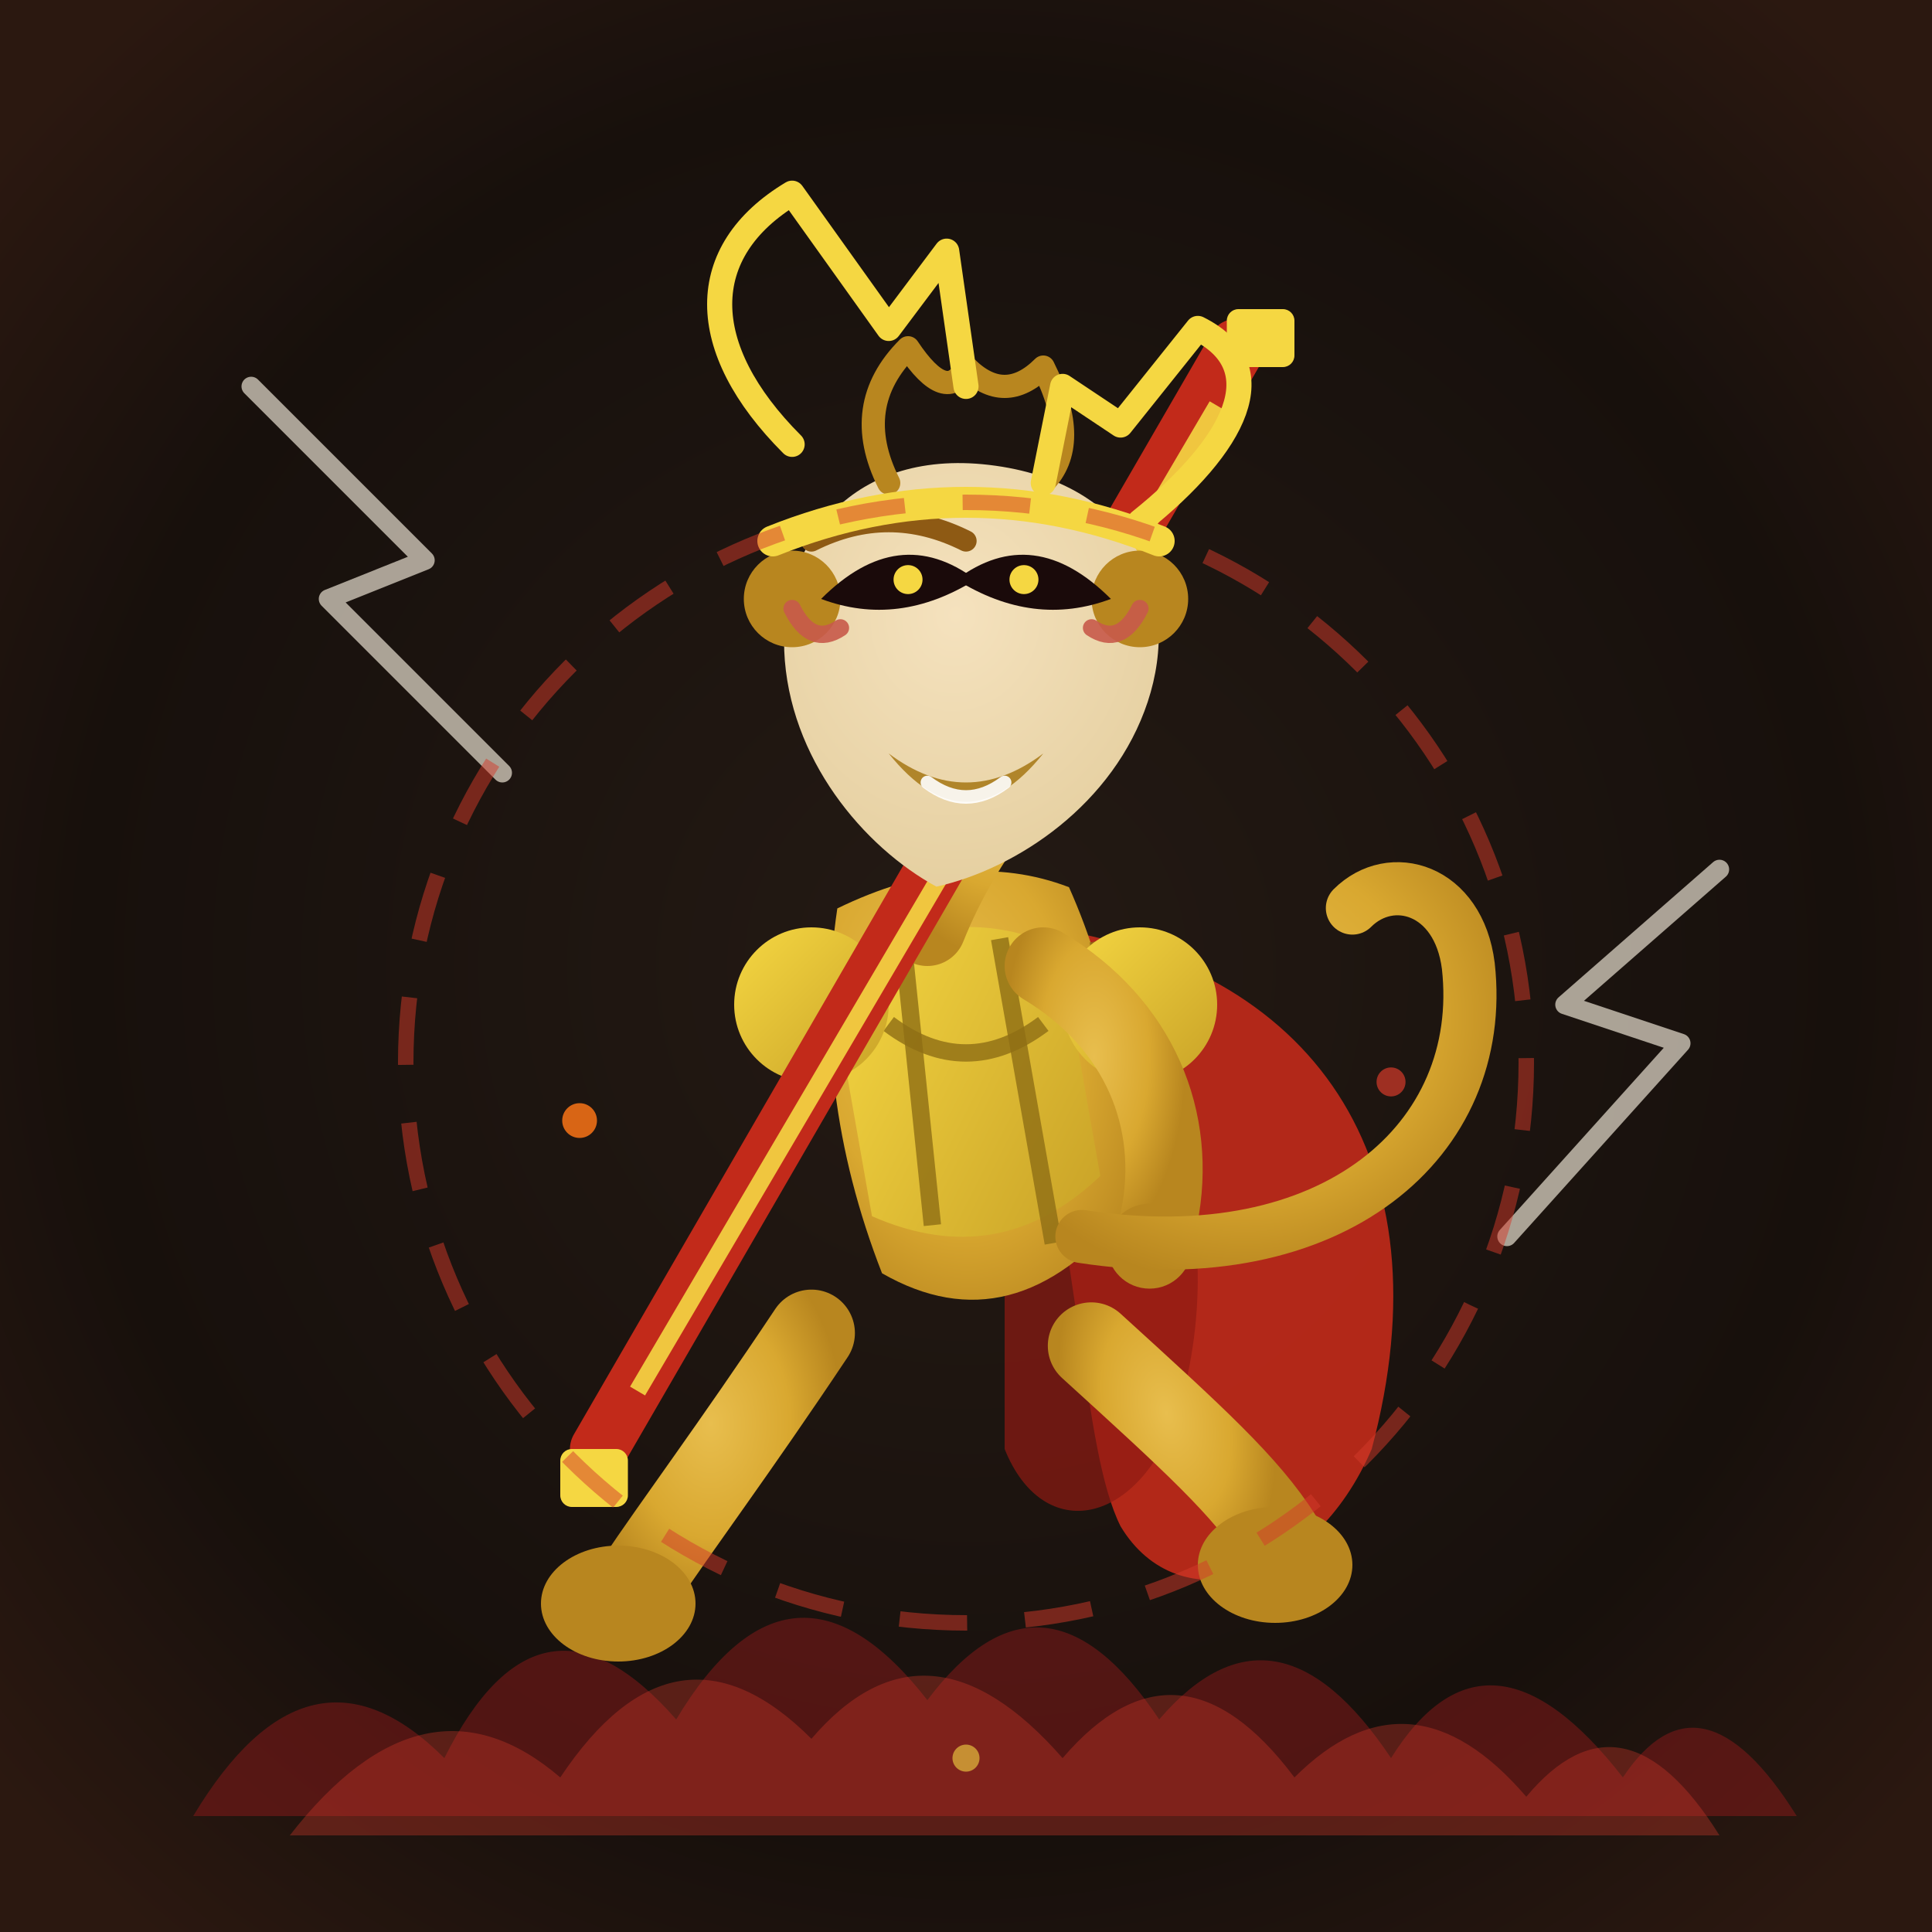
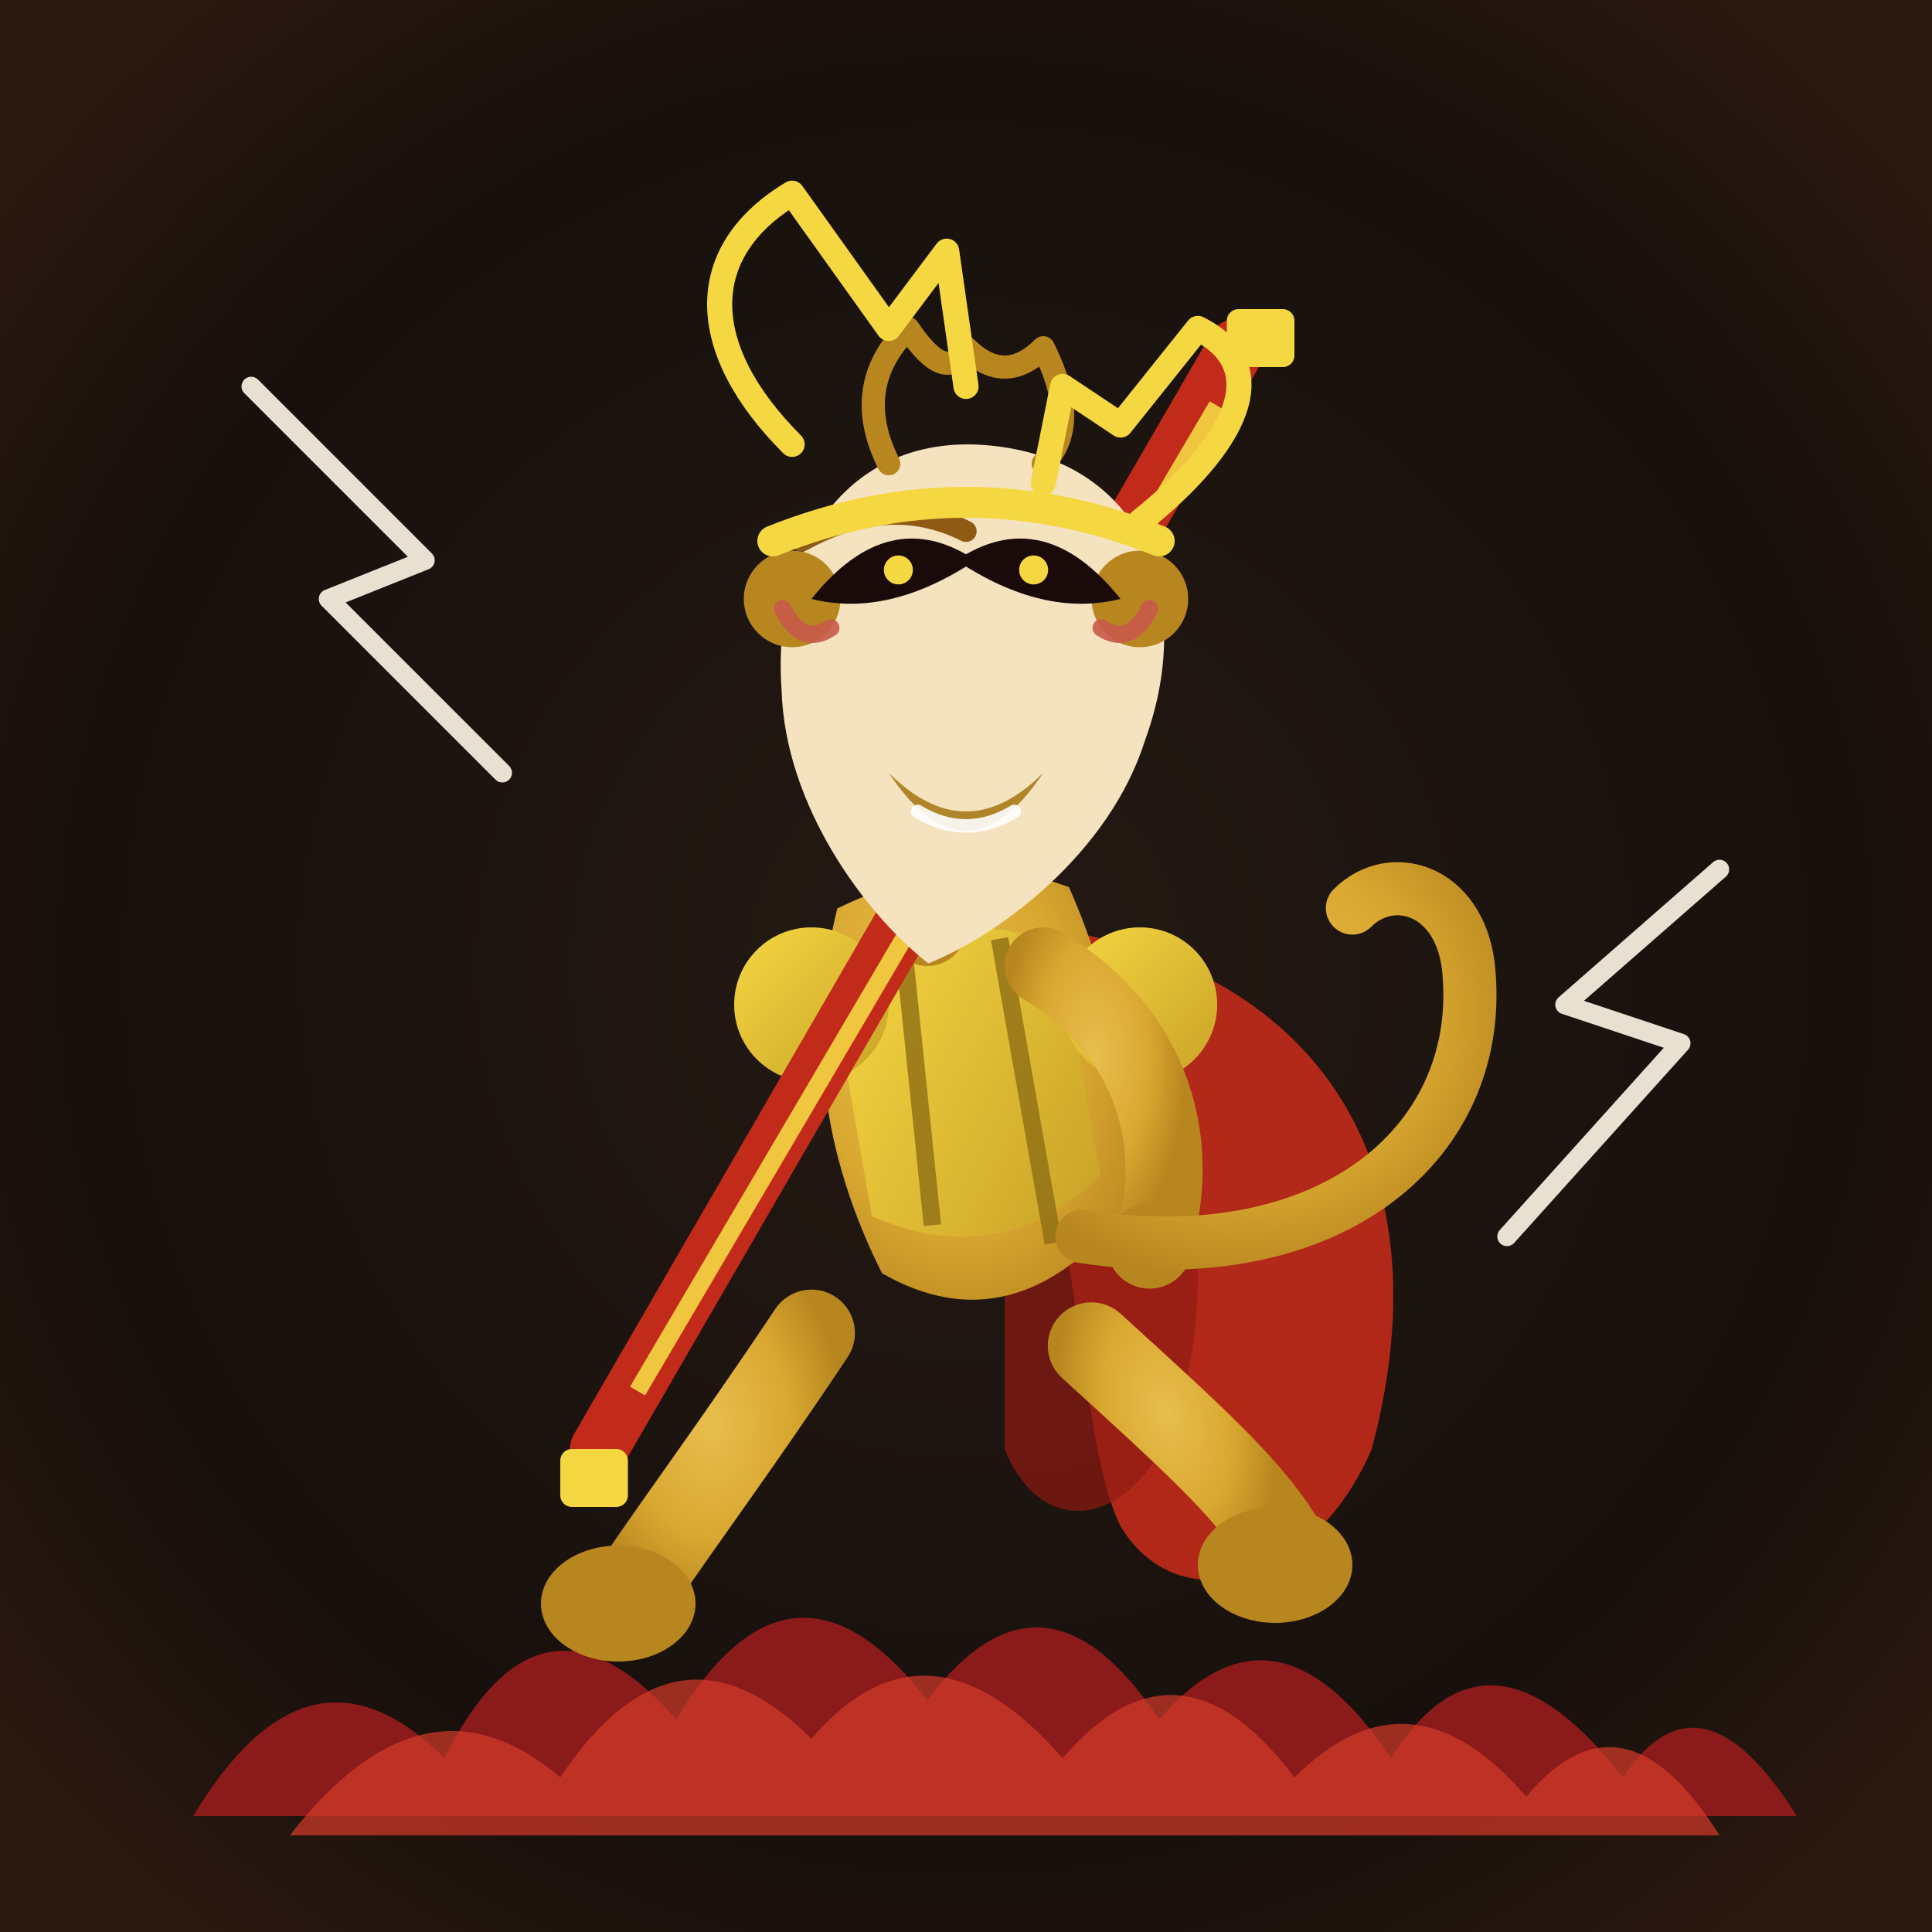
<svg xmlns="http://www.w3.org/2000/svg" viewBox="0 0 200 200" role="img" aria-label="孙悟空·四阶·淬炼·大闹天宫">
  <defs>
    <radialGradient id="bg" cx="50%" cy="50%" r="65%">
      <stop offset="0%" stop-color="#241A14" />
      <stop offset="70%" stop-color="#17100C" />
      <stop offset="100%" stop-color="#2B1810" />
    </radialGradient>
    <radialGradient id="fur" cx="42%" cy="36%" r="76%">
      <stop offset="0%" stop-color="#E8BE4E" />
      <stop offset="60%" stop-color="#D9A830" />
      <stop offset="100%" stop-color="#B8861F" />
    </radialGradient>
-     <radialGradient id="face" cx="45%" cy="36%" r="70%">
-       <stop offset="0%" stop-color="#F5E2BE" />
-       <stop offset="100%" stop-color="#E4CE9E" />
-     </radialGradient>
    <linearGradient id="armor" x1="0" y1="0" x2="1" y2="1">
      <stop offset="0%" stop-color="#F5D742" />
      <stop offset="100%" stop-color="#C9A227" />
    </linearGradient>
  </defs>
  <rect width="200" height="200" fill="url(#bg)" />
-   <path d="M 26 40 L 44 58 L 34 62 L 52 80" fill="none" stroke="#E8E0D0" stroke-width="2" stroke-linecap="round" stroke-linejoin="round" opacity="0.7" />
-   <path d="M 178 90 L 162 104 L 174 108 L 156 128" fill="none" stroke="#E8E0D0" stroke-width="2" stroke-linecap="round" stroke-linejoin="round" opacity="0.7" />
-   <path d="M 20 188 Q 32 168 46 182 Q 56 162 70 178 Q 82 158 96 176 Q 108 160 120 178 Q 132 164 144 182 Q 154 166 168 184 Q 176 172 186 188 Z" fill="#8B1A1A" opacity="0.5" />
-   <path d="M 30 190 Q 44 172 58 184 Q 70 166 84 180 Q 96 166 110 182 Q 122 168 134 184 Q 146 172 158 186 Q 168 174 178 190 Z" fill="#D43A2A" opacity="0.35" />
-   <path d="M 108 96 C 136 100 150 120 142 150 C 136 164 122 168 116 158 C 112 150 112 130 106 108 Z" fill="#C22A1A" opacity="0.9" />
-   <path d="M 104 96 C 120 104 128 126 122 146 C 118 158 108 160 104 150 Z" fill="#8E1A12" opacity="0.7" />
+   <path d="M 26 40 L 44 58 L 34 62 L 52 80" fill="none" stroke="#E8E0D0" stroke-width="2" stroke-linecap="round" stroke-linejoin="round">
+     <animate attributeName="opacity" values="0.7;0.25;0.7" dur="1.6s" repeatCount="indefinite" />
+   </path>
+   <path d="M 178 90 L 162 104 L 174 108 L 156 128" fill="none" stroke="#E8E0D0" stroke-width="2" stroke-linecap="round" stroke-linejoin="round">
+     <animate attributeName="opacity" values="0.25;0.7;0.25" dur="1.6s" repeatCount="indefinite" />
+   </path>
+   <g>
+     <animate attributeName="opacity" values="0.5;0.8;0.5" dur="1.8s" repeatCount="indefinite" />
+     <path d="M 20 188 Q 32 168 46 182 Q 56 162 70 178 Q 82 158 96 176 Q 108 160 120 178 Q 132 164 144 182 Q 154 166 168 184 Q 176 172 186 188 Z" fill="#8B1A1A" />
+     <path d="M 30 190 Q 44 172 58 184 Q 70 166 84 180 Q 96 166 110 182 Q 122 168 134 184 Q 146 172 158 186 Q 168 174 178 190 Z" fill="#D43A2A" opacity="0.7" />
+   </g>
+   <g>
+     <animateTransform attributeName="transform" type="translate" values="0 0;2 3;0 0" dur="2.2s" repeatCount="indefinite" />
+     <path d="M 108 96 C 136 100 150 120 142 150 C 136 164 122 168 116 158 C 112 150 112 130 106 108 Z" fill="#C22A1A" opacity="0.9" />
+     <path d="M 104 96 C 120 104 128 126 122 146 C 118 158 108 160 104 150 Z" fill="#8E1A12" opacity="0.7" />
+   </g>
  <path d="M 84 138 C 76 150 70 158 66 164" fill="none" stroke="url(#fur)" stroke-width="9" stroke-linecap="round" />
  <ellipse cx="64" cy="166" rx="8" ry="6" fill="#B8861F" />
  <path d="M 116 136 C 124 148 128 154 130 160" fill="none" stroke="url(#fur)" stroke-width="9" stroke-linecap="round" transform="rotate(-14 128 150)" />
  <ellipse cx="132" cy="162" rx="8" ry="6" fill="#B8861F" />
-   <path d="M 90 92 Q 84 110 88 130 Q 100 140 114 128 Q 118 110 114 94 Q 104 88 90 92 Z" fill="url(#fur)" transform="rotate(-10 100 112)" />
+   <path d="M 90 92 Q 82 110 88 130 Q 100 140 114 128 Q 118 110 114 94 Q 104 88 90 92 Z" fill="url(#fur)" transform="rotate(-10 100 112)" />
  <path d="M 88 100 Q 100 92 112 100 L 112 124 Q 100 132 88 124 Z" fill="url(#armor)" transform="rotate(-10 100 112)" />
-   <path d="M 96 98 L 94 126 M 106 98 L 106 130 M 116 100 L 116 124" stroke="#8E6E14" stroke-width="1.8" opacity="0.8" transform="rotate(-10 100 112)" />
-   <path d="M 92 106 Q 100 112 108 106" fill="none" stroke="#8E6E14" stroke-width="1.8" opacity="0.8" />
+   <path d="M 96 98 L 94 126 M 106 98 L 106 130" stroke="#8E6E14" stroke-width="1.8" opacity="0.8" transform="rotate(-10 100 112)" />
  <circle cx="84" cy="104" r="8" fill="url(#armor)" />
  <circle cx="118" cy="104" r="8" fill="url(#armor)" />
  <path d="M 96 96 C 100 86 106 80 112 72" fill="none" stroke="url(#fur)" stroke-width="8" stroke-linecap="round" />
  <circle cx="114" cy="68" r="5" fill="#B8861F" />
  <path d="M 108 100 C 118 106 122 116 120 126" fill="none" stroke="url(#fur)" stroke-width="8" stroke-linecap="round" />
  <circle cx="119" cy="129" r="4.4" fill="#B8861F" />
-   <line x1="128" y1="36" x2="62" y2="150" stroke="#C22A1A" stroke-width="6" stroke-linecap="round" />
-   <line x1="126" y1="42" x2="66" y2="144" stroke="#F5D742" stroke-width="1.8" opacity="0.9" />
-   <rect x="127" y="32" width="7" height="6" rx="1.2" fill="#F5D742" />
-   <rect x="58" y="150" width="7" height="6" rx="1.2" fill="#F5D742" />
+   <g>
+     <animateTransform attributeName="transform" type="rotate" values="0 110 40;-3 110 40;0 110 40" dur="0.8s" repeatCount="indefinite" />
+     <line x1="128" y1="36" x2="62" y2="150" stroke="#C22A1A" stroke-width="6" stroke-linecap="round" />
+     <line x1="126" y1="42" x2="66" y2="144" stroke="#F5D742" stroke-width="1.8" opacity="0.9" />
+     <rect x="127" y="32" width="7" height="6" rx="1.2" fill="#F5D742" />
+     <rect x="58" y="150" width="7" height="6" rx="1.2" fill="#F5D742" />
+   </g>
  <path d="M 112 128 C 138 132 154 118 152 100 C 151 92 144 90 140 94" fill="none" stroke="url(#fur)" stroke-width="5.5" stroke-linecap="round" />
  <ellipse cx="100" cy="64" rx="16" ry="14" fill="url(#fur)" transform="rotate(8 100 64)" />
-   <path d="M 100 48 C 115 48 121 59 119 70 C 117 81 108 89 100 92 C 92 89 83 81 81 70 C 79 59 85 48 100 48 Z" fill="url(#face)" transform="rotate(8 100 70)" />
+   <path d="M 100 46 C 116 46 122 60 119 74 C 117 86 107 96 100 100 C 93 96 83 86 81 74 C 78 60 84 46 100 46 Z" fill="#F5E2BE" transform="rotate(8 100 72)" />
  <circle cx="82" cy="62" r="5" fill="#B8861F" />
  <circle cx="118" cy="62" r="5" fill="#B8861F" />
-   <path d="M 92 50 Q 88 42 94 36 Q 98 42 100 38 Q 104 42 108 38 Q 112 46 108 50" fill="none" stroke="#B8861F" stroke-width="2.4" stroke-linecap="round" stroke-linejoin="round" />
-   <path d="M 85 62 Q 93 54 101 60 Q 93 65 85 62 Z" fill="#1A0A0A" />
-   <path d="M 99 60 Q 107 54 115 62 Q 107 65 99 60 Z" fill="#1A0A0A" />
-   <circle cx="94" cy="60" r="1.5" fill="#F5D742" />
-   <circle cx="106" cy="60" r="1.5" fill="#F5D742" />
-   <path d="M 82 63 Q 84 67 87 65" fill="none" stroke="#C85A4A" stroke-width="1.8" stroke-linecap="round" opacity="0.9" />
-   <path d="M 118 63 Q 116 67 113 65" fill="none" stroke="#C85A4A" stroke-width="1.8" stroke-linecap="round" opacity="0.9" />
-   <path d="M 84 56 Q 92 52 100 56" fill="none" stroke="#8E5A14" stroke-width="2.2" stroke-linecap="round" />
-   <path d="M 92 78 Q 100 84 108 78 Q 100 88 92 78 Z" fill="#B0852A" />
-   <path d="M 96 81 Q 100 84 104 81" fill="none" stroke="#FFF" stroke-width="1.4" stroke-linecap="round" opacity="0.9" />
+   <path d="M 92 48 Q 88 40 94 34 Q 98 40 100 36 Q 104 40 108 36 Q 112 44 108 48" fill="none" stroke="#B8861F" stroke-width="2.4" stroke-linecap="round" stroke-linejoin="round" />
+   <path d="M 84 62 Q 92 52 101 58 Q 92 64 84 62 Z" fill="#1A0A0A" />
+   <path d="M 99 58 Q 108 52 116 62 Q 108 64 99 58 Z" fill="#1A0A0A" />
+   <circle cx="93" cy="59" r="1.5" fill="#F5D742" />
+   <circle cx="107" cy="59" r="1.5" fill="#F5D742" />
+   <path d="M 81 63 Q 83 67 86 65" fill="none" stroke="#C85A4A" stroke-width="1.8" stroke-linecap="round" opacity="0.9" />
+   <path d="M 119 63 Q 117 67 114 65" fill="none" stroke="#C85A4A" stroke-width="1.8" stroke-linecap="round" opacity="0.9" />
+   <path d="M 83 56 Q 92 51 100 55" fill="none" stroke="#8E5A14" stroke-width="2.2" stroke-linecap="round" />
+   <path d="M 92 80 Q 100 88 108 80 Q 100 92 92 80 Z" fill="#B0852A" />
+   <path d="M 95 84 Q 100 87 105 84" fill="none" stroke="#FFF" stroke-width="1.4" stroke-linecap="round" opacity="0.9" />
  <path d="M 82 46 C 72 36 72 26 82 20 L 92 34 L 98 26 L 100 40" fill="none" stroke="#F5D742" stroke-width="2.6" stroke-linecap="round" stroke-linejoin="round" />
  <path d="M 118 54 C 128 46 132 38 124 34 L 116 44 L 110 40 L 108 50" fill="none" stroke="#F5D742" stroke-width="2.6" stroke-linecap="round" stroke-linejoin="round" />
  <path d="M 80 56 Q 100 48 120 56" fill="none" stroke="#F5D742" stroke-width="3.2" stroke-linecap="round" />
-   <circle cx="100" cy="110" r="58" fill="none" stroke="#D43A2A" stroke-width="1.6" opacity="0.5" stroke-dasharray="7 6" />
-   <circle cx="60" cy="116" r="1.8" fill="#F97316" opacity="0.85" />
-   <circle cx="144" cy="112" r="1.5" fill="#D43A2A" opacity="0.7" />
-   <circle cx="100" cy="182" r="1.4" fill="#F5D742" opacity="0.6" />
+   <g fill="#F97316">
+     <circle cx="60" cy="116">
+       <animate attributeName="cy" values="116;106;116" dur="2s" repeatCount="indefinite" />
+       <animate attributeName="opacity" values="0.85;0.15;0.85" dur="2s" repeatCount="indefinite" />
+     </circle>
+     <circle cx="144" cy="112">
+       <animate attributeName="cy" values="112;102;112" dur="2.4s" repeatCount="indefinite" />
+       <animate attributeName="opacity" values="0.7;0.12;0.7" dur="2.4s" repeatCount="indefinite" />
+     </circle>
+   </g>
</svg>
